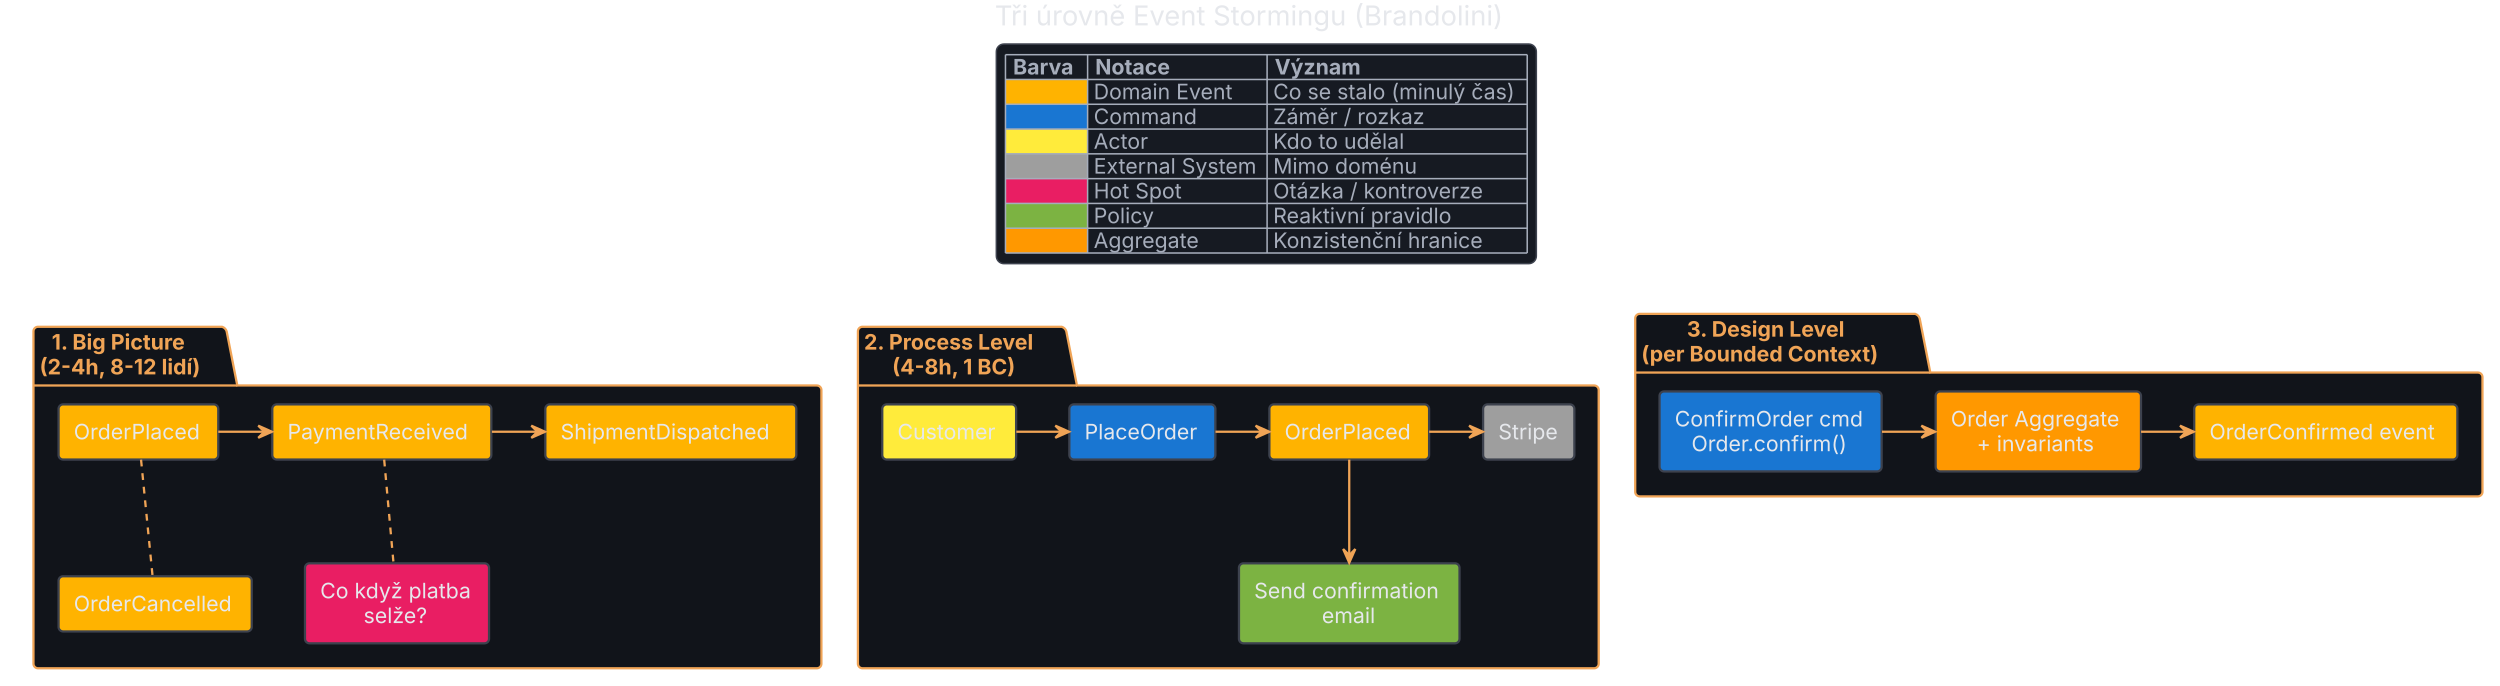
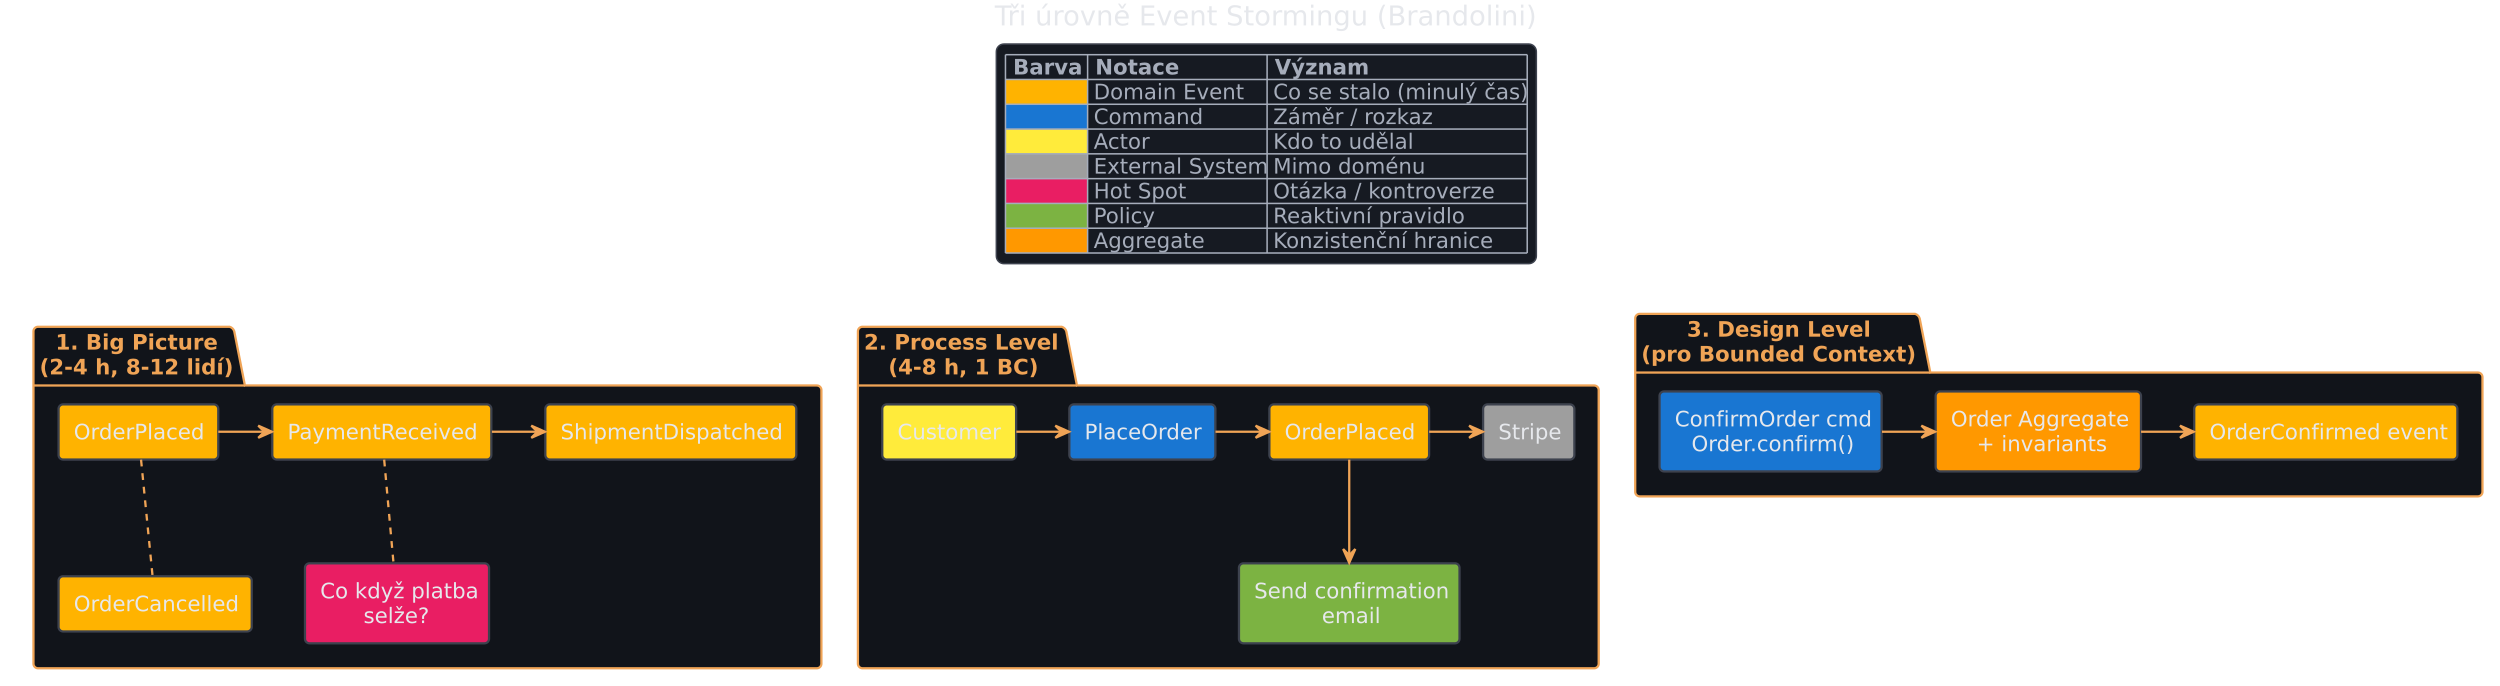
<svg xmlns="http://www.w3.org/2000/svg" contentScriptType="application/ecmascript" contentStyleType="text/css" height="704.688px" preserveAspectRatio="none" style="width:2568px;height:704px;background:#11141A;" version="1.1" viewBox="0 0 2568 704" width="2568.75px" zoomAndPan="magnify">
  <defs />
  <g>
-     <text fill="#E6E8EC" font-family="Inter, ui-sans-serif, system-ui, -apple-system, sans-serif" font-size="28.125" lengthAdjust="spacingAndGlyphs" textLength="559.375" x="1021.875" y="26.106">Tři úrovně Event Stormingu (Brandolini)</text>
+     <text fill="#E6E8EC" font-family="DejaVu Sans" font-size="28.125" lengthAdjust="spacingAndGlyphs" textLength="559.375" x="1021.875" y="26.106">Tři úrovně Event Stormingu (Brandolini)</text>
    <rect fill="#161A22" height="225.586" rx="7.812" ry="7.812" style="stroke: #3D424E; stroke-width: 1.562;" width="554.688" x="1023.438" y="45.239" />
-     <text fill="#A6ADBB" font-family="Inter, ui-sans-serif, system-ui, -apple-system, sans-serif" font-size="21.875" font-weight="bold" lengthAdjust="spacingAndGlyphs" textLength="68.75" x="1040.625" y="76.482">Barva</text>
-     <text fill="#A6ADBB" font-family="Inter, ui-sans-serif, system-ui, -apple-system, sans-serif" font-size="21.875" font-weight="bold" lengthAdjust="spacingAndGlyphs" textLength="85.938" x="1125" y="76.482">Notace</text>
-     <text fill="#A6ADBB" font-family="Inter, ui-sans-serif, system-ui, -apple-system, sans-serif" font-size="21.875" font-weight="bold" lengthAdjust="spacingAndGlyphs" textLength="96.875" x="1309.375" y="76.482">Význam</text>
+     <text fill="#A6ADBB" font-family="DejaVu Sans" font-size="21.875" font-weight="bold" lengthAdjust="spacingAndGlyphs" textLength="68.75" x="1040.625" y="76.482">Barva</text>
+     <text fill="#A6ADBB" font-family="DejaVu Sans" font-size="21.875" font-weight="bold" lengthAdjust="spacingAndGlyphs" textLength="85.938" x="1125" y="76.482">Notace</text>
+     <text fill="#A6ADBB" font-family="DejaVu Sans" font-size="21.875" font-weight="bold" lengthAdjust="spacingAndGlyphs" textLength="96.875" x="1309.375" y="76.482">Význam</text>
    <rect fill="#FFB300" height="25.464" style="stroke: none; stroke-width: 1.562;" width="84.375" x="1032.812" y="81.641" />
-     <text fill="#A6ADBB" font-family="Inter, ui-sans-serif, system-ui, -apple-system, sans-serif" font-size="21.875" lengthAdjust="spacingAndGlyphs" textLength="0" x="1039.062" y="101.945" />
-     <text fill="#A6ADBB" font-family="Inter, ui-sans-serif, system-ui, -apple-system, sans-serif" font-size="21.875" lengthAdjust="spacingAndGlyphs" textLength="150" x="1123.438" y="101.945">Domain Event</text>
-     <text fill="#A6ADBB" font-family="Inter, ui-sans-serif, system-ui, -apple-system, sans-serif" font-size="21.875" lengthAdjust="spacingAndGlyphs" textLength="254.688" x="1307.812" y="101.945">Co se stalo (minulý čas)</text>
+     <text fill="#A6ADBB" font-family="DejaVu Sans" font-size="21.875" lengthAdjust="spacingAndGlyphs" textLength="0" x="1039.062" y="101.945" />
+     <text fill="#A6ADBB" font-family="DejaVu Sans" font-size="21.875" lengthAdjust="spacingAndGlyphs" textLength="150" x="1123.438" y="101.945">Domain Event</text>
+     <text fill="#A6ADBB" font-family="DejaVu Sans" font-size="21.875" lengthAdjust="spacingAndGlyphs" textLength="254.688" x="1307.812" y="101.945">Co se stalo (minulý čas)</text>
    <rect fill="#1976D2" height="25.464" style="stroke: none; stroke-width: 1.562;" width="84.375" x="1032.812" y="107.105" />
-     <text fill="#A6ADBB" font-family="Inter, ui-sans-serif, system-ui, -apple-system, sans-serif" font-size="21.875" lengthAdjust="spacingAndGlyphs" textLength="0" x="1039.062" y="127.409" />
-     <text fill="#A6ADBB" font-family="Inter, ui-sans-serif, system-ui, -apple-system, sans-serif" font-size="21.875" lengthAdjust="spacingAndGlyphs" textLength="110.938" x="1123.438" y="127.409">Command</text>
-     <text fill="#A6ADBB" font-family="Inter, ui-sans-serif, system-ui, -apple-system, sans-serif" font-size="21.875" lengthAdjust="spacingAndGlyphs" textLength="162.5" x="1307.812" y="127.409">Záměr / rozkaz</text>
+     <text fill="#A6ADBB" font-family="DejaVu Sans" font-size="21.875" lengthAdjust="spacingAndGlyphs" textLength="0" x="1039.062" y="127.409" />
+     <text fill="#A6ADBB" font-family="DejaVu Sans" font-size="21.875" lengthAdjust="spacingAndGlyphs" textLength="110.938" x="1123.438" y="127.409">Command</text>
+     <text fill="#A6ADBB" font-family="DejaVu Sans" font-size="21.875" lengthAdjust="spacingAndGlyphs" textLength="162.5" x="1307.812" y="127.409">Záměr / rozkaz</text>
    <rect fill="#FFEB3B" height="25.464" style="stroke: none; stroke-width: 1.562;" width="84.375" x="1032.812" y="132.568" />
-     <text fill="#A6ADBB" font-family="Inter, ui-sans-serif, system-ui, -apple-system, sans-serif" font-size="21.875" lengthAdjust="spacingAndGlyphs" textLength="0" x="1039.062" y="152.873" />
-     <text fill="#A6ADBB" font-family="Inter, ui-sans-serif, system-ui, -apple-system, sans-serif" font-size="21.875" lengthAdjust="spacingAndGlyphs" textLength="56.25" x="1123.438" y="152.873">Actor</text>
-     <text fill="#A6ADBB" font-family="Inter, ui-sans-serif, system-ui, -apple-system, sans-serif" font-size="21.875" lengthAdjust="spacingAndGlyphs" textLength="140.625" x="1307.812" y="152.873">Kdo to udělal</text>
+     <text fill="#A6ADBB" font-family="DejaVu Sans" font-size="21.875" lengthAdjust="spacingAndGlyphs" textLength="0" x="1039.062" y="152.873" />
+     <text fill="#A6ADBB" font-family="DejaVu Sans" font-size="21.875" lengthAdjust="spacingAndGlyphs" textLength="56.25" x="1123.438" y="152.873">Actor</text>
+     <text fill="#A6ADBB" font-family="DejaVu Sans" font-size="21.875" lengthAdjust="spacingAndGlyphs" textLength="140.625" x="1307.812" y="152.873">Kdo to udělal</text>
    <rect fill="#9E9E9E" height="25.464" style="stroke: none; stroke-width: 1.562;" width="84.375" x="1032.812" y="158.032" />
-     <text fill="#A6ADBB" font-family="Inter, ui-sans-serif, system-ui, -apple-system, sans-serif" font-size="21.875" lengthAdjust="spacingAndGlyphs" textLength="0" x="1039.062" y="178.337" />
-     <text fill="#A6ADBB" font-family="Inter, ui-sans-serif, system-ui, -apple-system, sans-serif" font-size="21.875" lengthAdjust="spacingAndGlyphs" textLength="171.875" x="1123.438" y="178.337">External System</text>
-     <text fill="#A6ADBB" font-family="Inter, ui-sans-serif, system-ui, -apple-system, sans-serif" font-size="21.875" lengthAdjust="spacingAndGlyphs" textLength="154.688" x="1307.812" y="178.337">Mimo doménu</text>
+     <text fill="#A6ADBB" font-family="DejaVu Sans" font-size="21.875" lengthAdjust="spacingAndGlyphs" textLength="0" x="1039.062" y="178.337" />
+     <text fill="#A6ADBB" font-family="DejaVu Sans" font-size="21.875" lengthAdjust="spacingAndGlyphs" textLength="171.875" x="1123.438" y="178.337">External System</text>
+     <text fill="#A6ADBB" font-family="DejaVu Sans" font-size="21.875" lengthAdjust="spacingAndGlyphs" textLength="154.688" x="1307.812" y="178.337">Mimo doménu</text>
    <rect fill="#E91E63" height="25.464" style="stroke: none; stroke-width: 1.562;" width="84.375" x="1032.812" y="183.496" />
-     <text fill="#A6ADBB" font-family="Inter, ui-sans-serif, system-ui, -apple-system, sans-serif" font-size="21.875" lengthAdjust="spacingAndGlyphs" textLength="0" x="1039.062" y="203.801" />
-     <text fill="#A6ADBB" font-family="Inter, ui-sans-serif, system-ui, -apple-system, sans-serif" font-size="21.875" lengthAdjust="spacingAndGlyphs" textLength="93.75" x="1123.438" y="203.801">Hot Spot</text>
-     <text fill="#A6ADBB" font-family="Inter, ui-sans-serif, system-ui, -apple-system, sans-serif" font-size="21.875" lengthAdjust="spacingAndGlyphs" textLength="225" x="1307.812" y="203.801">Otázka / kontroverze</text>
+     <text fill="#A6ADBB" font-family="DejaVu Sans" font-size="21.875" lengthAdjust="spacingAndGlyphs" textLength="0" x="1039.062" y="203.801" />
+     <text fill="#A6ADBB" font-family="DejaVu Sans" font-size="21.875" lengthAdjust="spacingAndGlyphs" textLength="93.75" x="1123.438" y="203.801">Hot Spot</text>
+     <text fill="#A6ADBB" font-family="DejaVu Sans" font-size="21.875" lengthAdjust="spacingAndGlyphs" textLength="225" x="1307.812" y="203.801">Otázka / kontroverze</text>
    <rect fill="#7CB342" height="25.464" style="stroke: none; stroke-width: 1.562;" width="84.375" x="1032.812" y="208.96" />
-     <text fill="#A6ADBB" font-family="Inter, ui-sans-serif, system-ui, -apple-system, sans-serif" font-size="21.875" lengthAdjust="spacingAndGlyphs" textLength="0" x="1039.062" y="229.265" />
-     <text fill="#A6ADBB" font-family="Inter, ui-sans-serif, system-ui, -apple-system, sans-serif" font-size="21.875" lengthAdjust="spacingAndGlyphs" textLength="60.938" x="1123.438" y="229.265">Policy</text>
-     <text fill="#A6ADBB" font-family="Inter, ui-sans-serif, system-ui, -apple-system, sans-serif" font-size="21.875" lengthAdjust="spacingAndGlyphs" textLength="185.938" x="1307.812" y="229.265">Reaktivní pravidlo</text>
+     <text fill="#A6ADBB" font-family="DejaVu Sans" font-size="21.875" lengthAdjust="spacingAndGlyphs" textLength="0" x="1039.062" y="229.265" />
+     <text fill="#A6ADBB" font-family="DejaVu Sans" font-size="21.875" lengthAdjust="spacingAndGlyphs" textLength="60.938" x="1123.438" y="229.265">Policy</text>
+     <text fill="#A6ADBB" font-family="DejaVu Sans" font-size="21.875" lengthAdjust="spacingAndGlyphs" textLength="185.938" x="1307.812" y="229.265">Reaktivní pravidlo</text>
    <rect fill="#FF9800" height="25.464" style="stroke: none; stroke-width: 1.562;" width="84.375" x="1032.812" y="234.424" />
-     <text fill="#A6ADBB" font-family="Inter, ui-sans-serif, system-ui, -apple-system, sans-serif" font-size="21.875" lengthAdjust="spacingAndGlyphs" textLength="0" x="1039.062" y="254.729" />
-     <text fill="#A6ADBB" font-family="Inter, ui-sans-serif, system-ui, -apple-system, sans-serif" font-size="21.875" lengthAdjust="spacingAndGlyphs" textLength="112.5" x="1123.438" y="254.729">Aggregate</text>
-     <text fill="#A6ADBB" font-family="Inter, ui-sans-serif, system-ui, -apple-system, sans-serif" font-size="21.875" lengthAdjust="spacingAndGlyphs" textLength="225" x="1307.812" y="254.729">Konzistenční hranice</text>
+     <text fill="#A6ADBB" font-family="DejaVu Sans" font-size="21.875" lengthAdjust="spacingAndGlyphs" textLength="0" x="1039.062" y="254.729" />
+     <text fill="#A6ADBB" font-family="DejaVu Sans" font-size="21.875" lengthAdjust="spacingAndGlyphs" textLength="112.5" x="1123.438" y="254.729">Aggregate</text>
+     <text fill="#A6ADBB" font-family="DejaVu Sans" font-size="21.875" lengthAdjust="spacingAndGlyphs" textLength="225" x="1307.812" y="254.729">Konzistenční hranice</text>
    <line style="stroke: #A6ADBB; stroke-width: 1.562;" x1="1032.812" x2="1568.75" y1="56.177" y2="56.177" />
    <line style="stroke: #A6ADBB; stroke-width: 1.562;" x1="1032.812" x2="1568.75" y1="81.641" y2="81.641" />
    <line style="stroke: #A6ADBB; stroke-width: 1.562;" x1="1032.812" x2="1568.75" y1="107.105" y2="107.105" />
    <line style="stroke: #A6ADBB; stroke-width: 1.562;" x1="1032.812" x2="1568.75" y1="132.568" y2="132.568" />
    <line style="stroke: #A6ADBB; stroke-width: 1.562;" x1="1032.812" x2="1568.75" y1="158.032" y2="158.032" />
    <line style="stroke: #A6ADBB; stroke-width: 1.562;" x1="1032.812" x2="1568.75" y1="183.496" y2="183.496" />
    <line style="stroke: #A6ADBB; stroke-width: 1.562;" x1="1032.812" x2="1568.75" y1="208.96" y2="208.96" />
    <line style="stroke: #A6ADBB; stroke-width: 1.562;" x1="1032.812" x2="1568.75" y1="234.424" y2="234.424" />
    <line style="stroke: #A6ADBB; stroke-width: 1.562;" x1="1032.812" x2="1568.75" y1="259.888" y2="259.888" />
    <line style="stroke: #A6ADBB; stroke-width: 1.562;" x1="1032.812" x2="1032.812" y1="56.177" y2="259.888" />
    <line style="stroke: #A6ADBB; stroke-width: 1.562;" x1="1117.188" x2="1117.188" y1="56.177" y2="259.888" />
    <line style="stroke: #A6ADBB; stroke-width: 1.562;" x1="1301.562" x2="1301.562" y1="56.177" y2="259.888" />
    <line style="stroke: #A6ADBB; stroke-width: 1.562;" x1="1568.75" x2="1568.75" y1="56.177" y2="259.888" />
-     <path d="M39.062,335.669 L228.125,335.669 A7.031,7.031 0 0 1 232.812,340.356 L243.75,395.972 L839.062,395.972 A4.688,4.688 0 0 1 843.75,400.659 L843.75,681.763 A4.688,4.688 0 0 1 839.062,686.45 L39.062,686.45 A4.688,4.688 0 0 1 34.375,681.763 L34.375,340.356 A4.688,4.688 0 0 1 39.062,335.669 " fill="#11141A" style="stroke: #F0A456; stroke-width: 2.344;" />
-     <line style="stroke: #F0A456; stroke-width: 2.344;" x1="34.375" x2="243.75" y1="395.972" y2="395.972" />
-     <text fill="#F0A456" font-family="Inter, ui-sans-serif, system-ui, -apple-system, sans-serif" font-size="21.875" font-weight="bold" lengthAdjust="spacingAndGlyphs" textLength="164.062" x="53.125" y="359.099">1. Big Picture</text>
-     <text fill="#F0A456" font-family="Inter, ui-sans-serif, system-ui, -apple-system, sans-serif" font-size="21.875" font-weight="bold" lengthAdjust="spacingAndGlyphs" textLength="189.062" x="40.625" y="384.563">(2-4h, 8-12 lidí)</text>
+     <path d="M39.062,335.669 L235.938,335.669 A7.031,7.031 0 0 1 240.625,340.356 L251.562,395.972 L839.062,395.972 A4.688,4.688 0 0 1 843.75,400.659 L843.75,681.763 A4.688,4.688 0 0 1 839.062,686.45 L39.062,686.45 A4.688,4.688 0 0 1 34.375,681.763 L34.375,340.356 A4.688,4.688 0 0 1 39.062,335.669 " fill="#11141A" style="stroke: #F0A456; stroke-width: 2.344;" />
+     <line style="stroke: #F0A456; stroke-width: 2.344;" x1="34.375" x2="251.562" y1="395.972" y2="395.972" />
+     <text fill="#F0A456" font-family="DejaVu Sans" font-size="21.875" font-weight="bold" lengthAdjust="spacingAndGlyphs" textLength="164.062" x="57.031" y="359.099">1. Big Picture</text>
+     <text fill="#F0A456" font-family="DejaVu Sans" font-size="21.875" font-weight="bold" lengthAdjust="spacingAndGlyphs" textLength="196.875" x="40.625" y="384.563">(2-4 h, 8-12 lidí)</text>
    <path d="M885.938,335.669 L1090.625,335.669 A7.031,7.031 0 0 1 1095.312,340.356 L1106.25,395.972 L1637.5,395.972 A4.688,4.688 0 0 1 1642.188,400.659 L1642.188,681.763 A4.688,4.688 0 0 1 1637.5,686.45 L885.938,686.45 A4.688,4.688 0 0 1 881.25,681.763 L881.25,340.356 A4.688,4.688 0 0 1 885.938,335.669 " fill="#11141A" style="stroke: #F0A456; stroke-width: 2.344;" />
    <line style="stroke: #F0A456; stroke-width: 2.344;" x1="881.25" x2="1106.25" y1="395.972" y2="395.972" />
-     <text fill="#F0A456" font-family="Inter, ui-sans-serif, system-ui, -apple-system, sans-serif" font-size="21.875" font-weight="bold" lengthAdjust="spacingAndGlyphs" textLength="204.688" x="887.5" y="359.099">2. Process Level</text>
-     <text fill="#F0A456" font-family="Inter, ui-sans-serif, system-ui, -apple-system, sans-serif" font-size="21.875" font-weight="bold" lengthAdjust="spacingAndGlyphs" textLength="146.875" x="916.406" y="384.563">(4-8h, 1 BC)</text>
+     <text fill="#F0A456" font-family="DejaVu Sans" font-size="21.875" font-weight="bold" lengthAdjust="spacingAndGlyphs" textLength="204.688" x="887.5" y="359.099">2. Process Level</text>
+     <text fill="#F0A456" font-family="DejaVu Sans" font-size="21.875" font-weight="bold" lengthAdjust="spacingAndGlyphs" textLength="154.688" x="912.5" y="384.563">(4-8 h, 1 BC)</text>
    <path d="M1684.375,322.388 L1967.188,322.388 A7.031,7.031 0 0 1 1971.875,327.075 L1982.812,382.69 L2545.312,382.69 A4.688,4.688 0 0 1 2550,387.378 L2550,505.2 A4.688,4.688 0 0 1 2545.312,509.888 L1684.375,509.888 A4.688,4.688 0 0 1 1679.688,505.2 L1679.688,327.075 A4.688,4.688 0 0 1 1684.375,322.388 " fill="#11141A" style="stroke: #F0A456; stroke-width: 2.344;" />
    <line style="stroke: #F0A456; stroke-width: 2.344;" x1="1679.688" x2="1982.812" y1="382.69" y2="382.69" />
-     <text fill="#F0A456" font-family="Inter, ui-sans-serif, system-ui, -apple-system, sans-serif" font-size="21.875" font-weight="bold" lengthAdjust="spacingAndGlyphs" textLength="189.062" x="1732.812" y="345.818">3. Design Level</text>
-     <text fill="#F0A456" font-family="Inter, ui-sans-serif, system-ui, -apple-system, sans-serif" font-size="21.875" font-weight="bold" lengthAdjust="spacingAndGlyphs" textLength="282.812" x="1685.938" y="371.281">(per Bounded Context)</text>
+     <text fill="#F0A456" font-family="DejaVu Sans" font-size="21.875" font-weight="bold" lengthAdjust="spacingAndGlyphs" textLength="189.062" x="1732.812" y="345.818">3. Design Level</text>
+     <text fill="#F0A456" font-family="DejaVu Sans" font-size="21.875" font-weight="bold" lengthAdjust="spacingAndGlyphs" textLength="282.812" x="1685.938" y="371.281">(pro Bounded Context)</text>
    <rect fill="#FFB300" height="56.714" rx="4.688" ry="4.688" style="stroke: #3D424E; stroke-width: 2.344;" width="164.062" x="60.156" y="415.356" />
-     <text fill="#E6E8EC" font-family="Inter, ui-sans-serif, system-ui, -apple-system, sans-serif" font-size="21.875" lengthAdjust="spacingAndGlyphs" textLength="132.812" x="75.781" y="451.286">OrderPlaced</text>
+     <text fill="#E6E8EC" font-family="DejaVu Sans" font-size="21.875" lengthAdjust="spacingAndGlyphs" textLength="132.812" x="75.781" y="451.286">OrderPlaced</text>
    <rect fill="#FFB300" height="56.714" rx="4.688" ry="4.688" style="stroke: #3D424E; stroke-width: 2.344;" width="225" x="279.688" y="415.356" />
-     <text fill="#E6E8EC" font-family="Inter, ui-sans-serif, system-ui, -apple-system, sans-serif" font-size="21.875" lengthAdjust="spacingAndGlyphs" textLength="193.75" x="295.312" y="451.286">PaymentReceived</text>
+     <text fill="#E6E8EC" font-family="DejaVu Sans" font-size="21.875" lengthAdjust="spacingAndGlyphs" textLength="193.75" x="295.312" y="451.286">PaymentReceived</text>
    <rect fill="#FFB300" height="56.714" rx="4.688" ry="4.688" style="stroke: #3D424E; stroke-width: 2.344;" width="257.812" x="560.156" y="415.356" />
-     <text fill="#E6E8EC" font-family="Inter, ui-sans-serif, system-ui, -apple-system, sans-serif" font-size="21.875" lengthAdjust="spacingAndGlyphs" textLength="226.562" x="575.781" y="451.286">ShipmentDispatched</text>
+     <text fill="#E6E8EC" font-family="DejaVu Sans" font-size="21.875" lengthAdjust="spacingAndGlyphs" textLength="226.562" x="575.781" y="451.286">ShipmentDispatched</text>
    <rect fill="#FFB300" height="56.714" rx="4.688" ry="4.688" style="stroke: #3D424E; stroke-width: 2.344;" width="198.438" x="60.156" y="591.919" />
-     <text fill="#E6E8EC" font-family="Inter, ui-sans-serif, system-ui, -apple-system, sans-serif" font-size="21.875" lengthAdjust="spacingAndGlyphs" textLength="167.188" x="75.781" y="627.849">OrderCancelled</text>
+     <text fill="#E6E8EC" font-family="DejaVu Sans" font-size="21.875" lengthAdjust="spacingAndGlyphs" textLength="167.188" x="75.781" y="627.849">OrderCancelled</text>
    <rect fill="#E91E63" height="82.178" rx="4.688" ry="4.688" style="stroke: #3D424E; stroke-width: 2.344;" width="189.062" x="313.281" y="578.638" />
-     <text fill="#E6E8EC" font-family="Inter, ui-sans-serif, system-ui, -apple-system, sans-serif" font-size="21.875" lengthAdjust="spacingAndGlyphs" textLength="157.812" x="328.906" y="614.568">Co když platba</text>
-     <text fill="#E6E8EC" font-family="Inter, ui-sans-serif, system-ui, -apple-system, sans-serif" font-size="21.875" lengthAdjust="spacingAndGlyphs" textLength="68.75" x="373.438" y="640.031">selže?</text>
+     <text fill="#E6E8EC" font-family="DejaVu Sans" font-size="21.875" lengthAdjust="spacingAndGlyphs" textLength="157.812" x="328.906" y="614.568">Co když platba</text>
+     <text fill="#E6E8EC" font-family="DejaVu Sans" font-size="21.875" lengthAdjust="spacingAndGlyphs" textLength="68.75" x="373.438" y="640.031">selže?</text>
    <rect fill="#FFEB3B" height="56.714" rx="4.688" ry="4.688" style="stroke: #3D424E; stroke-width: 2.344;" width="137.5" x="906.25" y="415.356" />
-     <text fill="#E6E8EC" font-family="Inter, ui-sans-serif, system-ui, -apple-system, sans-serif" font-size="21.875" lengthAdjust="spacingAndGlyphs" textLength="106.25" x="921.875" y="451.286">Customer</text>
+     <text fill="#E6E8EC" font-family="DejaVu Sans" font-size="21.875" lengthAdjust="spacingAndGlyphs" textLength="106.25" x="921.875" y="451.286">Customer</text>
    <rect fill="#1976D2" height="56.714" rx="4.688" ry="4.688" style="stroke: #3D424E; stroke-width: 2.344;" width="150" x="1098.438" y="415.356" />
-     <text fill="#E6E8EC" font-family="Inter, ui-sans-serif, system-ui, -apple-system, sans-serif" font-size="21.875" lengthAdjust="spacingAndGlyphs" textLength="118.75" x="1114.062" y="451.286">PlaceOrder</text>
+     <text fill="#E6E8EC" font-family="DejaVu Sans" font-size="21.875" lengthAdjust="spacingAndGlyphs" textLength="118.75" x="1114.062" y="451.286">PlaceOrder</text>
    <rect fill="#FFB300" height="56.714" rx="4.688" ry="4.688" style="stroke: #3D424E; stroke-width: 2.344;" width="164.062" x="1303.906" y="415.356" />
-     <text fill="#E6E8EC" font-family="Inter, ui-sans-serif, system-ui, -apple-system, sans-serif" font-size="21.875" lengthAdjust="spacingAndGlyphs" textLength="132.812" x="1319.531" y="451.286">OrderPlaced</text>
+     <text fill="#E6E8EC" font-family="DejaVu Sans" font-size="21.875" lengthAdjust="spacingAndGlyphs" textLength="132.812" x="1319.531" y="451.286">OrderPlaced</text>
    <rect fill="#7CB342" height="82.178" rx="4.688" ry="4.688" style="stroke: #3D424E; stroke-width: 2.344;" width="226.562" x="1272.656" y="578.638" />
-     <text fill="#E6E8EC" font-family="Inter, ui-sans-serif, system-ui, -apple-system, sans-serif" font-size="21.875" lengthAdjust="spacingAndGlyphs" textLength="195.312" x="1288.281" y="614.568">Send confirmation</text>
-     <text fill="#E6E8EC" font-family="Inter, ui-sans-serif, system-ui, -apple-system, sans-serif" font-size="21.875" lengthAdjust="spacingAndGlyphs" textLength="56.25" x="1357.812" y="640.031">email</text>
+     <text fill="#E6E8EC" font-family="DejaVu Sans" font-size="21.875" lengthAdjust="spacingAndGlyphs" textLength="195.312" x="1288.281" y="614.568">Send confirmation</text>
+     <text fill="#E6E8EC" font-family="DejaVu Sans" font-size="21.875" lengthAdjust="spacingAndGlyphs" textLength="56.25" x="1357.812" y="640.031">email</text>
    <rect fill="#9E9E9E" height="56.714" rx="4.688" ry="4.688" style="stroke: #3D424E; stroke-width: 2.344;" width="93.75" x="1523.438" y="415.356" />
-     <text fill="#E6E8EC" font-family="Inter, ui-sans-serif, system-ui, -apple-system, sans-serif" font-size="21.875" lengthAdjust="spacingAndGlyphs" textLength="62.5" x="1539.062" y="451.286">Stripe</text>
+     <text fill="#E6E8EC" font-family="DejaVu Sans" font-size="21.875" lengthAdjust="spacingAndGlyphs" textLength="62.5" x="1539.062" y="451.286">Stripe</text>
    <rect fill="#FF9800" height="82.178" rx="4.688" ry="4.688" style="stroke: #3D424E; stroke-width: 2.344;" width="210.938" x="1988.281" y="402.075" />
-     <text fill="#E6E8EC" font-family="Inter, ui-sans-serif, system-ui, -apple-system, sans-serif" font-size="21.875" lengthAdjust="spacingAndGlyphs" textLength="179.688" x="2003.906" y="438.005">Order Aggregate</text>
-     <text fill="#E6E8EC" font-family="Inter, ui-sans-serif, system-ui, -apple-system, sans-serif" font-size="21.875" lengthAdjust="spacingAndGlyphs" textLength="126.562" x="2030.469" y="463.469">+ invariants</text>
+     <text fill="#E6E8EC" font-family="DejaVu Sans" font-size="21.875" lengthAdjust="spacingAndGlyphs" textLength="179.688" x="2003.906" y="438.005">Order Aggregate</text>
+     <text fill="#E6E8EC" font-family="DejaVu Sans" font-size="21.875" lengthAdjust="spacingAndGlyphs" textLength="126.562" x="2030.469" y="463.469">+ invariants</text>
    <rect fill="#1976D2" height="82.178" rx="4.688" ry="4.688" style="stroke: #3D424E; stroke-width: 2.344;" width="228.125" x="1704.688" y="402.075" />
-     <text fill="#E6E8EC" font-family="Inter, ui-sans-serif, system-ui, -apple-system, sans-serif" font-size="21.875" lengthAdjust="spacingAndGlyphs" textLength="196.875" x="1720.312" y="438.005">ConfirmOrder cmd</text>
-     <text fill="#E6E8EC" font-family="Inter, ui-sans-serif, system-ui, -apple-system, sans-serif" font-size="21.875" lengthAdjust="spacingAndGlyphs" textLength="162.5" x="1737.5" y="463.469">Order.confirm()</text>
+     <text fill="#E6E8EC" font-family="DejaVu Sans" font-size="21.875" lengthAdjust="spacingAndGlyphs" textLength="196.875" x="1720.312" y="438.005">ConfirmOrder cmd</text>
+     <text fill="#E6E8EC" font-family="DejaVu Sans" font-size="21.875" lengthAdjust="spacingAndGlyphs" textLength="162.5" x="1737.5" y="463.469">Order.confirm()</text>
    <rect fill="#FFB300" height="56.714" rx="4.688" ry="4.688" style="stroke: #3D424E; stroke-width: 2.344;" width="270.312" x="2253.906" y="415.356" />
-     <text fill="#E6E8EC" font-family="Inter, ui-sans-serif, system-ui, -apple-system, sans-serif" font-size="21.875" lengthAdjust="spacingAndGlyphs" textLength="239.062" x="2269.531" y="451.286">OrderConfirmed event</text>
+     <text fill="#E6E8EC" font-family="DejaVu Sans" font-size="21.875" lengthAdjust="spacingAndGlyphs" textLength="239.062" x="2269.531" y="451.286">OrderConfirmed event</text>
    <path d="M224.219,443.481 C239.859,443.481 255.516,443.481 271.156,443.481 " fill="none" id="e1-&gt;e2" style="stroke: #F0A456; stroke-width: 2.344;" />
    <polygon fill="#F0A456" points="279.328,443.481,265.266,437.231,271.516,443.481,265.266,449.731,279.328,443.481" style="stroke: #F0A456; stroke-width: 2.344;" />
    <path d="M505.25,443.481 C520.75,443.481 536.234,443.481 551.719,443.481 " fill="none" id="e2-&gt;e3" style="stroke: #F0A456; stroke-width: 2.344;" />
    <polygon fill="#F0A456" points="559.828,443.481,545.766,437.231,552.016,443.481,545.766,449.731,559.828,443.481" style="stroke: #F0A456; stroke-width: 2.344;" />
    <path d="M394.625,472.138 C397.188,500.528 401.234,545.45 404.172,578.044 " fill="none" id="e2-h1" style="stroke: #F0A456; stroke-width: 2.344; stroke-dasharray: 7.0,7.0;" />
    <path d="M144.875,472.138 C148.109,504.731 153.484,559.075 156.703,591.575 " fill="none" id="e1-e4" style="stroke: #F0A456; stroke-width: 2.344; stroke-dasharray: 7.0,7.0;" />
    <path d="M1043.984,443.481 C1059.344,443.481 1074.703,443.481 1090.062,443.481 " fill="none" id="a1-&gt;c1" style="stroke: #F0A456; stroke-width: 2.344;" />
    <polygon fill="#F0A456" points="1098.094,443.481,1084.031,437.231,1090.281,443.481,1084.031,449.731,1098.094,443.481" style="stroke: #F0A456; stroke-width: 2.344;" />
    <path d="M1248.562,443.481 C1264.25,443.481 1279.938,443.481 1295.625,443.481 " fill="none" id="c1-&gt;e5" style="stroke: #F0A456; stroke-width: 2.344;" />
    <polygon fill="#F0A456" points="1303.828,443.481,1289.766,437.231,1296.016,443.481,1289.766,449.731,1303.828,443.481" style="stroke: #F0A456; stroke-width: 2.344;" />
    <path d="M1385.938,472.138 C1385.938,498.31 1385.938,538.528 1385.938,570.185 " fill="none" id="e5-&gt;p1" style="stroke: #F0A456; stroke-width: 2.344;" />
    <polygon fill="#F0A456" points="1385.938,578.044,1392.188,563.981,1385.938,570.231,1379.688,563.981,1385.938,578.044" style="stroke: #F0A456; stroke-width: 2.344;" />
    <path d="M1468.047,443.481 C1483.688,443.481 1499.344,443.481 1514.984,443.481 " fill="none" id="e5-&gt;ext1" style="stroke: #F0A456; stroke-width: 2.344;" />
    <polygon fill="#F0A456" points="1523.172,443.481,1509.109,437.231,1515.359,443.481,1509.109,449.731,1523.172,443.481" style="stroke: #F0A456; stroke-width: 2.344;" />
    <path d="M1933.156,443.481 C1948.641,443.481 1964.141,443.481 1979.625,443.481 " fill="none" id="cmd1-&gt;ag1" style="stroke: #F0A456; stroke-width: 2.344;" />
    <polygon fill="#F0A456" points="1987.734,443.481,1973.672,437.231,1979.922,443.481,1973.672,449.731,1987.734,443.481" style="stroke: #F0A456; stroke-width: 2.344;" />
    <path d="M2199.297,443.481 C2214.656,443.481 2230.016,443.481 2245.375,443.481 " fill="none" id="ag1-&gt;e6" style="stroke: #F0A456; stroke-width: 2.344;" />
    <polygon fill="#F0A456" points="2253.406,443.481,2239.344,437.231,2245.594,443.481,2239.344,449.731,2253.406,443.481" style="stroke: #F0A456; stroke-width: 2.344;" />
  </g>
</svg>
